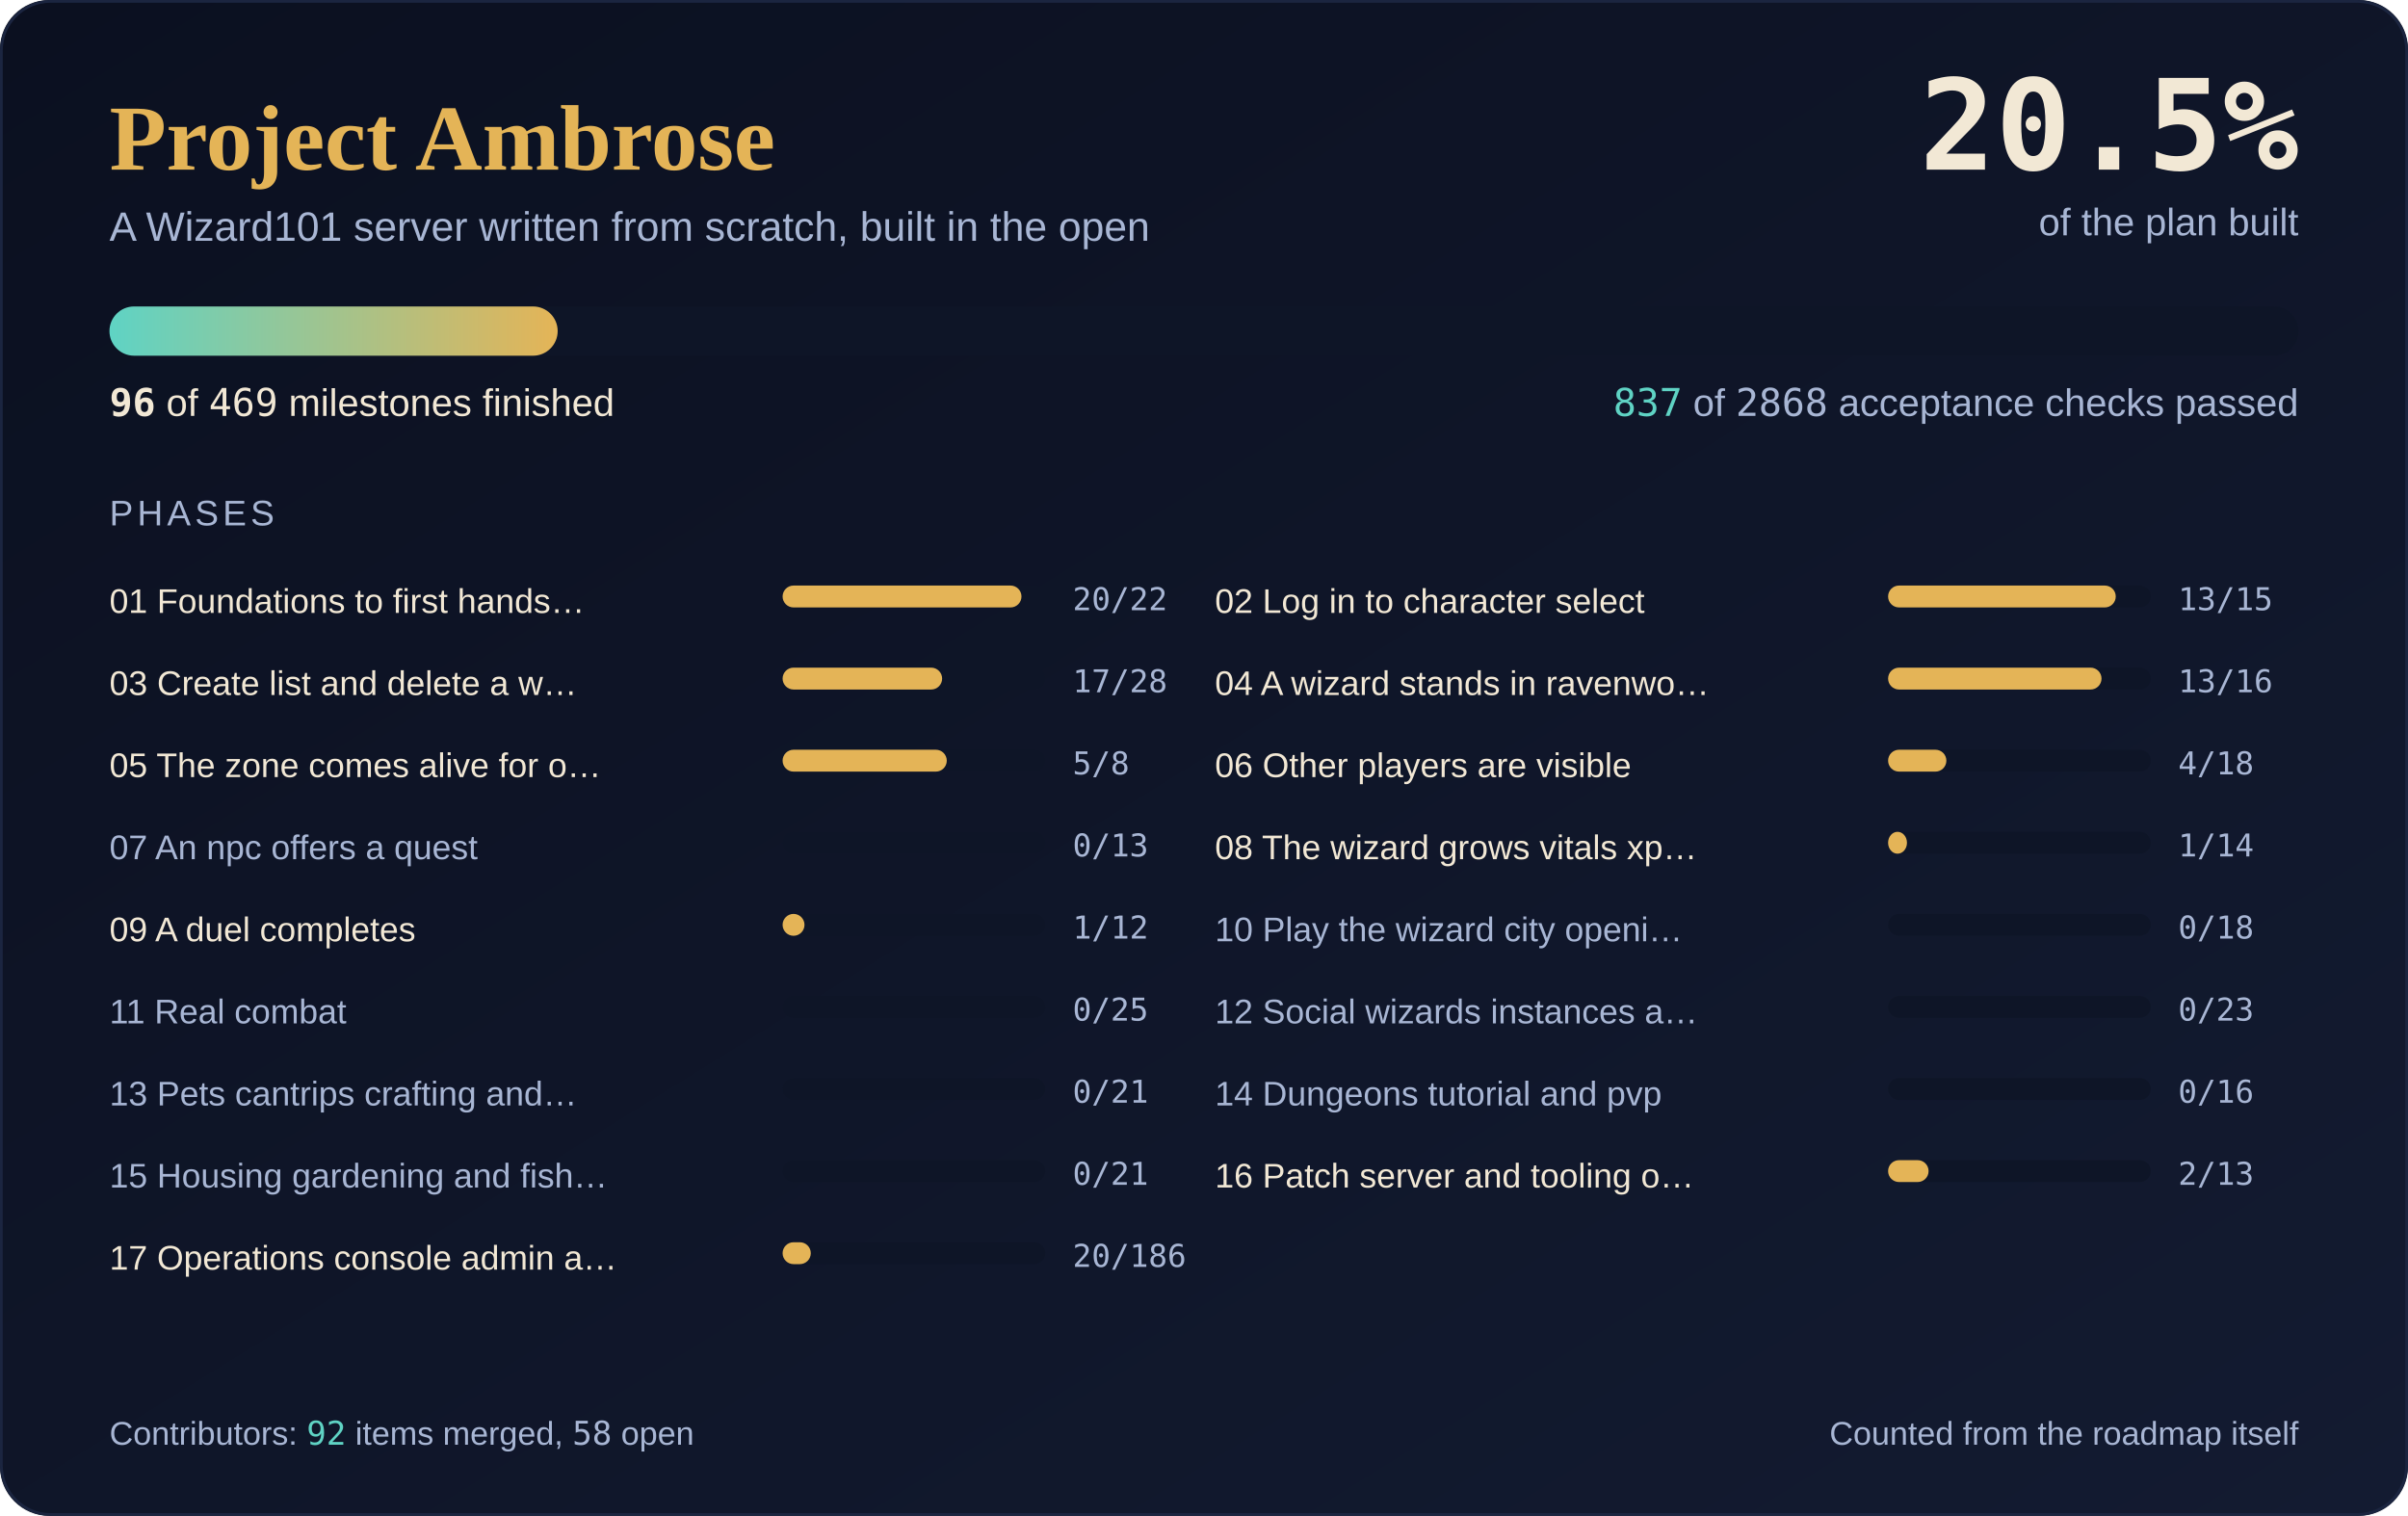
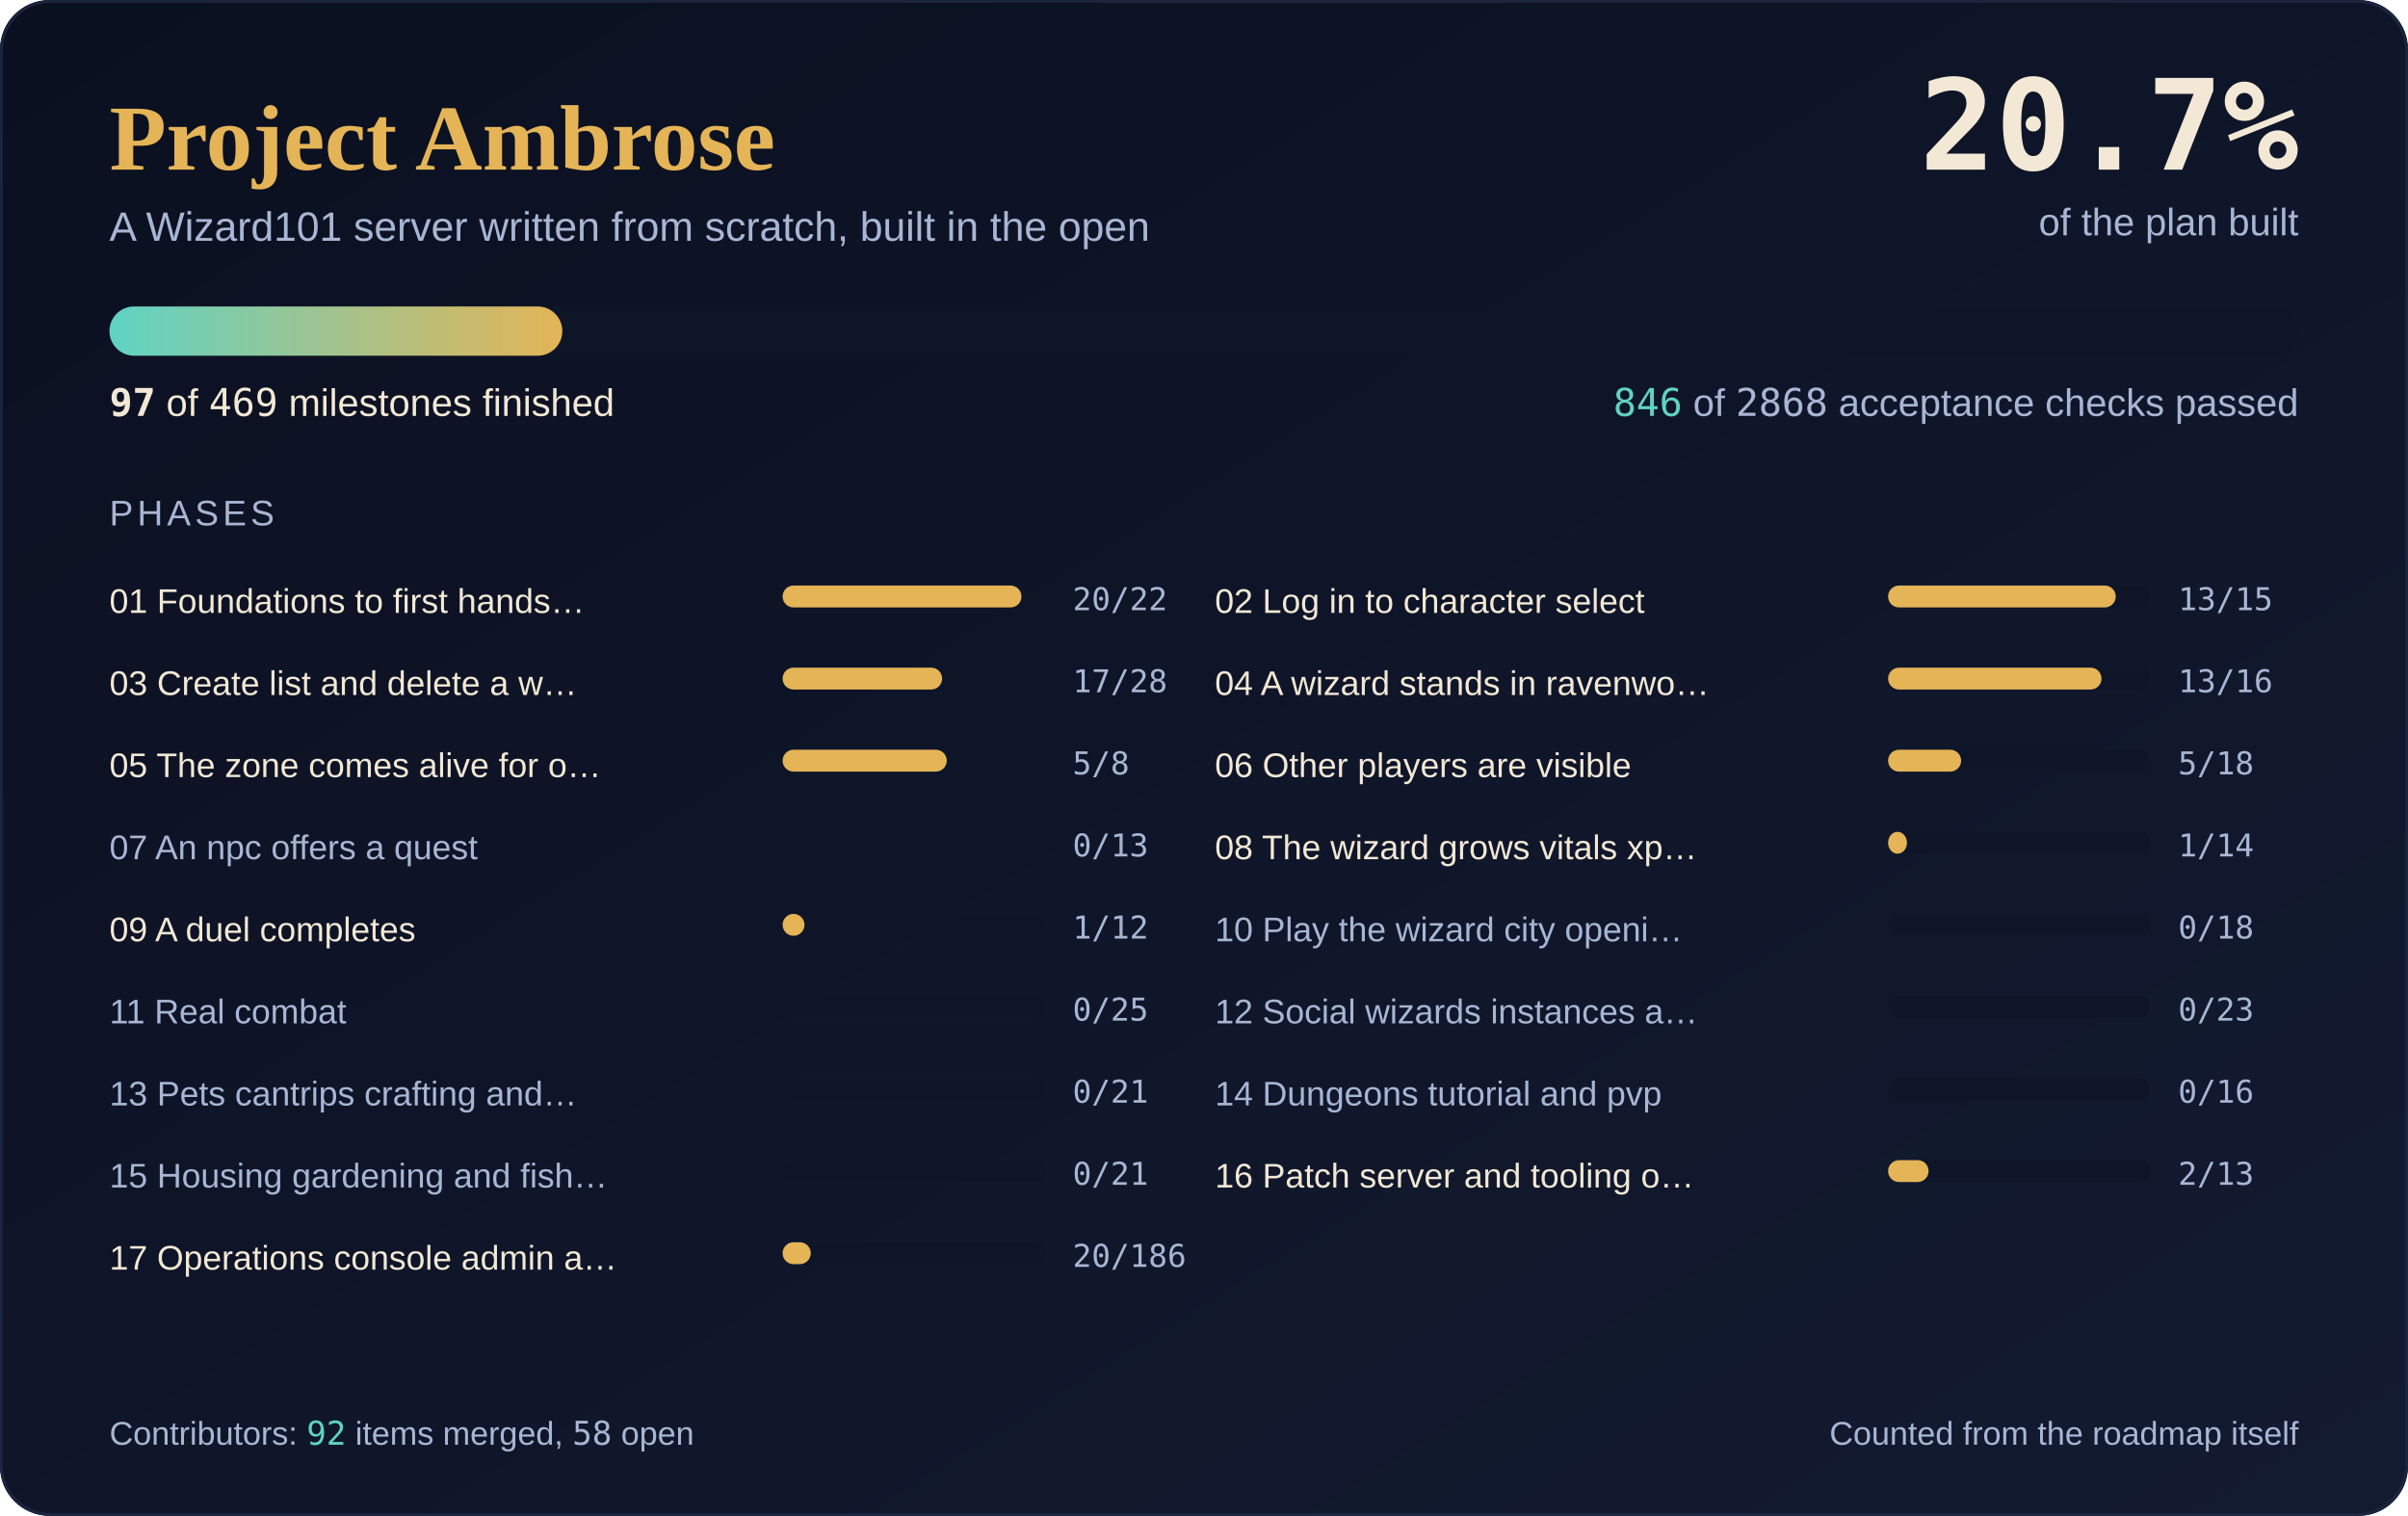
- <svg xmlns="http://www.w3.org/2000/svg" width="880" height="554" viewBox="0 0 880 554" role="img" aria-label="Project Ambrose progress: 96 of 469 milestones complete, 20.5 percent">
+ <svg xmlns="http://www.w3.org/2000/svg" width="880" height="554" viewBox="0 0 880 554" role="img" aria-label="Project Ambrose progress: 97 of 469 milestones complete, 20.7 percent">
  <defs>
    <linearGradient id="sky" x1="0" y1="0" x2="1" y2="1">
      <stop offset="0" stop-color="#0B1020" />
      <stop offset="1" stop-color="#131B31" />
    </linearGradient>
    <linearGradient id="fill" x1="0" y1="0" x2="1" y2="0">
      <stop offset="0" stop-color="#5FD3C4" />
      <stop offset="1" stop-color="#E4B457" />
    </linearGradient>
  </defs>
  <rect width="880" height="554" rx="18" fill="url(#sky)" />
  <rect x="0.5" y="0.5" width="879" height="553" rx="18" fill="none" stroke="#1B2540" />
  <text x="40" y="62" font-family="'Cormorant Garamond', Georgia, 'Times New Roman', serif" font-size="34" font-weight="600" fill="#E4B457">Project Ambrose</text>
  <text x="40" y="88" font-family="Karla, 'Segoe UI', 'Helvetica Neue', Arial, sans-serif" font-size="15" fill="#A8B6D4">A Wizard101 server written from scratch, built in the open</text>
-   <text x="840" y="62" text-anchor="end" font-family="'JetBrains Mono', Consolas, 'DejaVu Sans Mono', monospace" font-size="46" font-weight="700" fill="#F2E8D5">20.5%</text>
+   <text x="840" y="62" text-anchor="end" font-family="'JetBrains Mono', Consolas, 'DejaVu Sans Mono', monospace" font-size="46" font-weight="700" fill="#F2E8D5">20.7%</text>
  <text x="840" y="86" text-anchor="end" font-family="Karla, 'Segoe UI', 'Helvetica Neue', Arial, sans-serif" font-size="14" fill="#A8B6D4">of the plan built</text>
  <rect x="40" y="112" width="800" height="18" rx="9.0" fill="#0E1527" />
-   <rect x="40" y="112" width="163.8" height="18" rx="9.0" fill="url(#fill)" />
+   <rect x="40" y="112" width="165.5" height="18" rx="9.0" fill="url(#fill)" />
  <text x="40" y="152" font-family="Karla, 'Segoe UI', 'Helvetica Neue', Arial, sans-serif" font-size="14" fill="#F2E8D5">
-     <tspan font-family="'JetBrains Mono', Consolas, 'DejaVu Sans Mono', monospace" font-weight="700">96</tspan> of <tspan font-family="'JetBrains Mono', Consolas, 'DejaVu Sans Mono', monospace">469</tspan> milestones finished</text>
+     <tspan font-family="'JetBrains Mono', Consolas, 'DejaVu Sans Mono', monospace" font-weight="700">97</tspan> of <tspan font-family="'JetBrains Mono', Consolas, 'DejaVu Sans Mono', monospace">469</tspan> milestones finished</text>
  <text x="840" y="152" text-anchor="end" font-family="Karla, 'Segoe UI', 'Helvetica Neue', Arial, sans-serif" font-size="14" fill="#A8B6D4">
-     <tspan font-family="'JetBrains Mono', Consolas, 'DejaVu Sans Mono', monospace" fill="#5FD3C4">837</tspan> of <tspan font-family="'JetBrains Mono', Consolas, 'DejaVu Sans Mono', monospace">2868</tspan> acceptance checks passed</text>
+     <tspan font-family="'JetBrains Mono', Consolas, 'DejaVu Sans Mono', monospace" fill="#5FD3C4">846</tspan> of <tspan font-family="'JetBrains Mono', Consolas, 'DejaVu Sans Mono', monospace">2868</tspan> acceptance checks passed</text>
  <text x="40" y="192" font-family="Karla, 'Segoe UI', 'Helvetica Neue', Arial, sans-serif" font-size="13" fill="#A8B6D4" letter-spacing="1.5">PHASES</text>
  <text x="40" y="224" font-family="Karla, 'Segoe UI', 'Helvetica Neue', Arial, sans-serif" font-size="12.5" fill="#F2E8D5">01 Foundations to first hands…</text>
  <rect x="286" y="214" width="96" height="8" rx="4.0" fill="#0E1527" />
  <rect x="286" y="214" width="87.3" height="8" rx="4.0" fill="#E4B457" />
  <text x="392" y="223" font-family="'JetBrains Mono', Consolas, 'DejaVu Sans Mono', monospace" font-size="11.5" fill="#A8B6D4">20/22</text>
  <text x="444" y="224" font-family="Karla, 'Segoe UI', 'Helvetica Neue', Arial, sans-serif" font-size="12.5" fill="#F2E8D5">02 Log in to character select</text>
  <rect x="690" y="214" width="96" height="8" rx="4.0" fill="#0E1527" />
  <rect x="690" y="214" width="83.2" height="8" rx="4.0" fill="#E4B457" />
  <text x="796" y="223" font-family="'JetBrains Mono', Consolas, 'DejaVu Sans Mono', monospace" font-size="11.5" fill="#A8B6D4">13/15</text>
  <text x="40" y="254" font-family="Karla, 'Segoe UI', 'Helvetica Neue', Arial, sans-serif" font-size="12.5" fill="#F2E8D5">03 Create list and delete a w…</text>
  <rect x="286" y="244" width="96" height="8" rx="4.0" fill="#0E1527" />
  <rect x="286" y="244" width="58.3" height="8" rx="4.0" fill="#E4B457" />
  <text x="392" y="253" font-family="'JetBrains Mono', Consolas, 'DejaVu Sans Mono', monospace" font-size="11.5" fill="#A8B6D4">17/28</text>
  <text x="444" y="254" font-family="Karla, 'Segoe UI', 'Helvetica Neue', Arial, sans-serif" font-size="12.5" fill="#F2E8D5">04 A wizard stands in ravenwo…</text>
  <rect x="690" y="244" width="96" height="8" rx="4.0" fill="#0E1527" />
  <rect x="690" y="244" width="78.0" height="8" rx="4.0" fill="#E4B457" />
  <text x="796" y="253" font-family="'JetBrains Mono', Consolas, 'DejaVu Sans Mono', monospace" font-size="11.5" fill="#A8B6D4">13/16</text>
  <text x="40" y="284" font-family="Karla, 'Segoe UI', 'Helvetica Neue', Arial, sans-serif" font-size="12.5" fill="#F2E8D5">05 The zone comes alive for o…</text>
  <rect x="286" y="274" width="96" height="8" rx="4.0" fill="#0E1527" />
  <rect x="286" y="274" width="60.0" height="8" rx="4.0" fill="#E4B457" />
  <text x="392" y="283" font-family="'JetBrains Mono', Consolas, 'DejaVu Sans Mono', monospace" font-size="11.5" fill="#A8B6D4">5/8</text>
  <text x="444" y="284" font-family="Karla, 'Segoe UI', 'Helvetica Neue', Arial, sans-serif" font-size="12.5" fill="#F2E8D5">06 Other players are visible</text>
  <rect x="690" y="274" width="96" height="8" rx="4.0" fill="#0E1527" />
-   <rect x="690" y="274" width="21.3" height="8" rx="4.0" fill="#E4B457" />
-   <text x="796" y="283" font-family="'JetBrains Mono', Consolas, 'DejaVu Sans Mono', monospace" font-size="11.5" fill="#A8B6D4">4/18</text>
+   <rect x="690" y="274" width="26.7" height="8" rx="4.0" fill="#E4B457" />
+   <text x="796" y="283" font-family="'JetBrains Mono', Consolas, 'DejaVu Sans Mono', monospace" font-size="11.5" fill="#A8B6D4">5/18</text>
  <text x="40" y="314" font-family="Karla, 'Segoe UI', 'Helvetica Neue', Arial, sans-serif" font-size="12.5" fill="#A8B6D4">07 An npc offers a quest</text>
  <rect x="286" y="304" width="96" height="8" rx="4.0" fill="#0E1527" />
  <text x="392" y="313" font-family="'JetBrains Mono', Consolas, 'DejaVu Sans Mono', monospace" font-size="11.5" fill="#A8B6D4">0/13</text>
  <text x="444" y="314" font-family="Karla, 'Segoe UI', 'Helvetica Neue', Arial, sans-serif" font-size="12.5" fill="#F2E8D5">08 The wizard grows vitals xp…</text>
  <rect x="690" y="304" width="96" height="8" rx="4.0" fill="#0E1527" />
  <rect x="690" y="304" width="6.9" height="8" rx="4.0" fill="#E4B457" />
  <text x="796" y="313" font-family="'JetBrains Mono', Consolas, 'DejaVu Sans Mono', monospace" font-size="11.5" fill="#A8B6D4">1/14</text>
  <text x="40" y="344" font-family="Karla, 'Segoe UI', 'Helvetica Neue', Arial, sans-serif" font-size="12.5" fill="#F2E8D5">09 A duel completes</text>
  <rect x="286" y="334" width="96" height="8" rx="4.0" fill="#0E1527" />
  <rect x="286" y="334" width="8.0" height="8" rx="4.0" fill="#E4B457" />
  <text x="392" y="343" font-family="'JetBrains Mono', Consolas, 'DejaVu Sans Mono', monospace" font-size="11.5" fill="#A8B6D4">1/12</text>
  <text x="444" y="344" font-family="Karla, 'Segoe UI', 'Helvetica Neue', Arial, sans-serif" font-size="12.5" fill="#A8B6D4">10 Play the wizard city openi…</text>
  <rect x="690" y="334" width="96" height="8" rx="4.0" fill="#0E1527" />
  <text x="796" y="343" font-family="'JetBrains Mono', Consolas, 'DejaVu Sans Mono', monospace" font-size="11.5" fill="#A8B6D4">0/18</text>
  <text x="40" y="374" font-family="Karla, 'Segoe UI', 'Helvetica Neue', Arial, sans-serif" font-size="12.5" fill="#A8B6D4">11 Real combat</text>
  <rect x="286" y="364" width="96" height="8" rx="4.0" fill="#0E1527" />
  <text x="392" y="373" font-family="'JetBrains Mono', Consolas, 'DejaVu Sans Mono', monospace" font-size="11.5" fill="#A8B6D4">0/25</text>
  <text x="444" y="374" font-family="Karla, 'Segoe UI', 'Helvetica Neue', Arial, sans-serif" font-size="12.5" fill="#A8B6D4">12 Social wizards instances a…</text>
  <rect x="690" y="364" width="96" height="8" rx="4.0" fill="#0E1527" />
  <text x="796" y="373" font-family="'JetBrains Mono', Consolas, 'DejaVu Sans Mono', monospace" font-size="11.5" fill="#A8B6D4">0/23</text>
  <text x="40" y="404" font-family="Karla, 'Segoe UI', 'Helvetica Neue', Arial, sans-serif" font-size="12.5" fill="#A8B6D4">13 Pets cantrips crafting and…</text>
  <rect x="286" y="394" width="96" height="8" rx="4.0" fill="#0E1527" />
  <text x="392" y="403" font-family="'JetBrains Mono', Consolas, 'DejaVu Sans Mono', monospace" font-size="11.5" fill="#A8B6D4">0/21</text>
  <text x="444" y="404" font-family="Karla, 'Segoe UI', 'Helvetica Neue', Arial, sans-serif" font-size="12.5" fill="#A8B6D4">14 Dungeons tutorial and pvp</text>
  <rect x="690" y="394" width="96" height="8" rx="4.0" fill="#0E1527" />
  <text x="796" y="403" font-family="'JetBrains Mono', Consolas, 'DejaVu Sans Mono', monospace" font-size="11.5" fill="#A8B6D4">0/16</text>
  <text x="40" y="434" font-family="Karla, 'Segoe UI', 'Helvetica Neue', Arial, sans-serif" font-size="12.5" fill="#A8B6D4">15 Housing gardening and fish…</text>
  <rect x="286" y="424" width="96" height="8" rx="4.0" fill="#0E1527" />
  <text x="392" y="433" font-family="'JetBrains Mono', Consolas, 'DejaVu Sans Mono', monospace" font-size="11.5" fill="#A8B6D4">0/21</text>
  <text x="444" y="434" font-family="Karla, 'Segoe UI', 'Helvetica Neue', Arial, sans-serif" font-size="12.5" fill="#F2E8D5">16 Patch server and tooling o…</text>
  <rect x="690" y="424" width="96" height="8" rx="4.0" fill="#0E1527" />
  <rect x="690" y="424" width="14.8" height="8" rx="4.0" fill="#E4B457" />
  <text x="796" y="433" font-family="'JetBrains Mono', Consolas, 'DejaVu Sans Mono', monospace" font-size="11.5" fill="#A8B6D4">2/13</text>
  <text x="40" y="464" font-family="Karla, 'Segoe UI', 'Helvetica Neue', Arial, sans-serif" font-size="12.5" fill="#F2E8D5">17 Operations console admin a…</text>
  <rect x="286" y="454" width="96" height="8" rx="4.0" fill="#0E1527" />
  <rect x="286" y="454" width="10.3" height="8" rx="4.0" fill="#E4B457" />
  <text x="392" y="463" font-family="'JetBrains Mono', Consolas, 'DejaVu Sans Mono', monospace" font-size="11.5" fill="#A8B6D4">20/186</text>
  <text x="40" y="528" font-family="Karla, 'Segoe UI', 'Helvetica Neue', Arial, sans-serif" font-size="12" fill="#A8B6D4">Contributors: <tspan font-family="'JetBrains Mono', Consolas, 'DejaVu Sans Mono', monospace" fill="#5FD3C4">92</tspan> items merged, <tspan font-family="'JetBrains Mono', Consolas, 'DejaVu Sans Mono', monospace">58</tspan> open</text>
  <text x="840" y="528" text-anchor="end" font-family="Karla, 'Segoe UI', 'Helvetica Neue', Arial, sans-serif" font-size="12" fill="#A8B6D4">Counted from the roadmap itself</text>
</svg>
